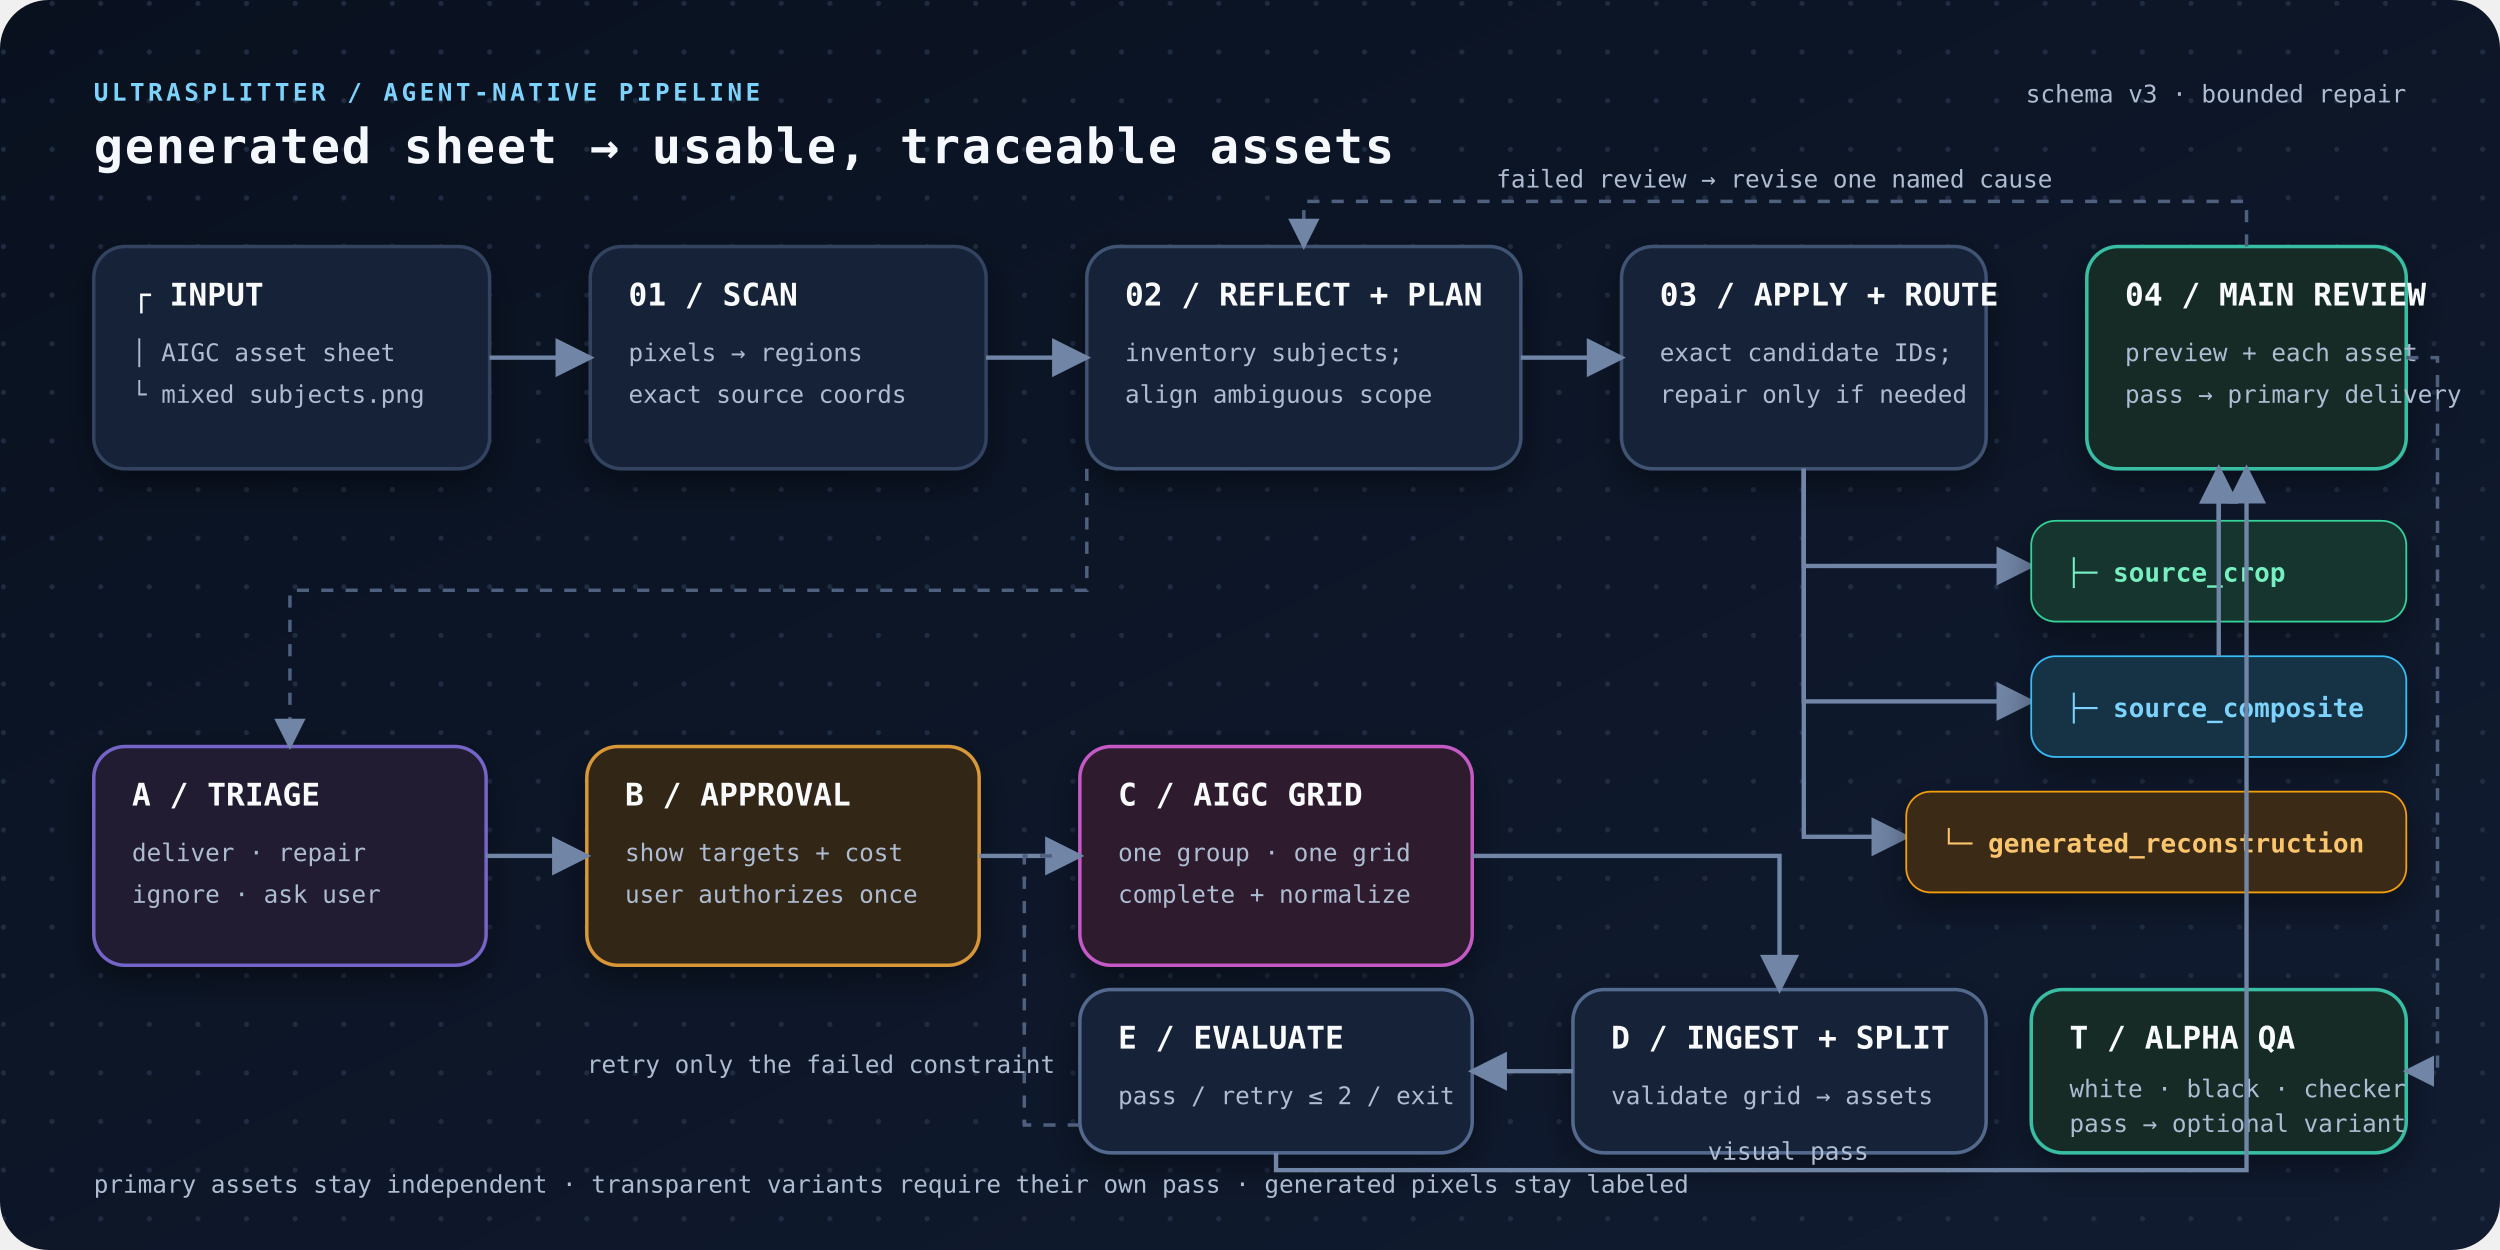
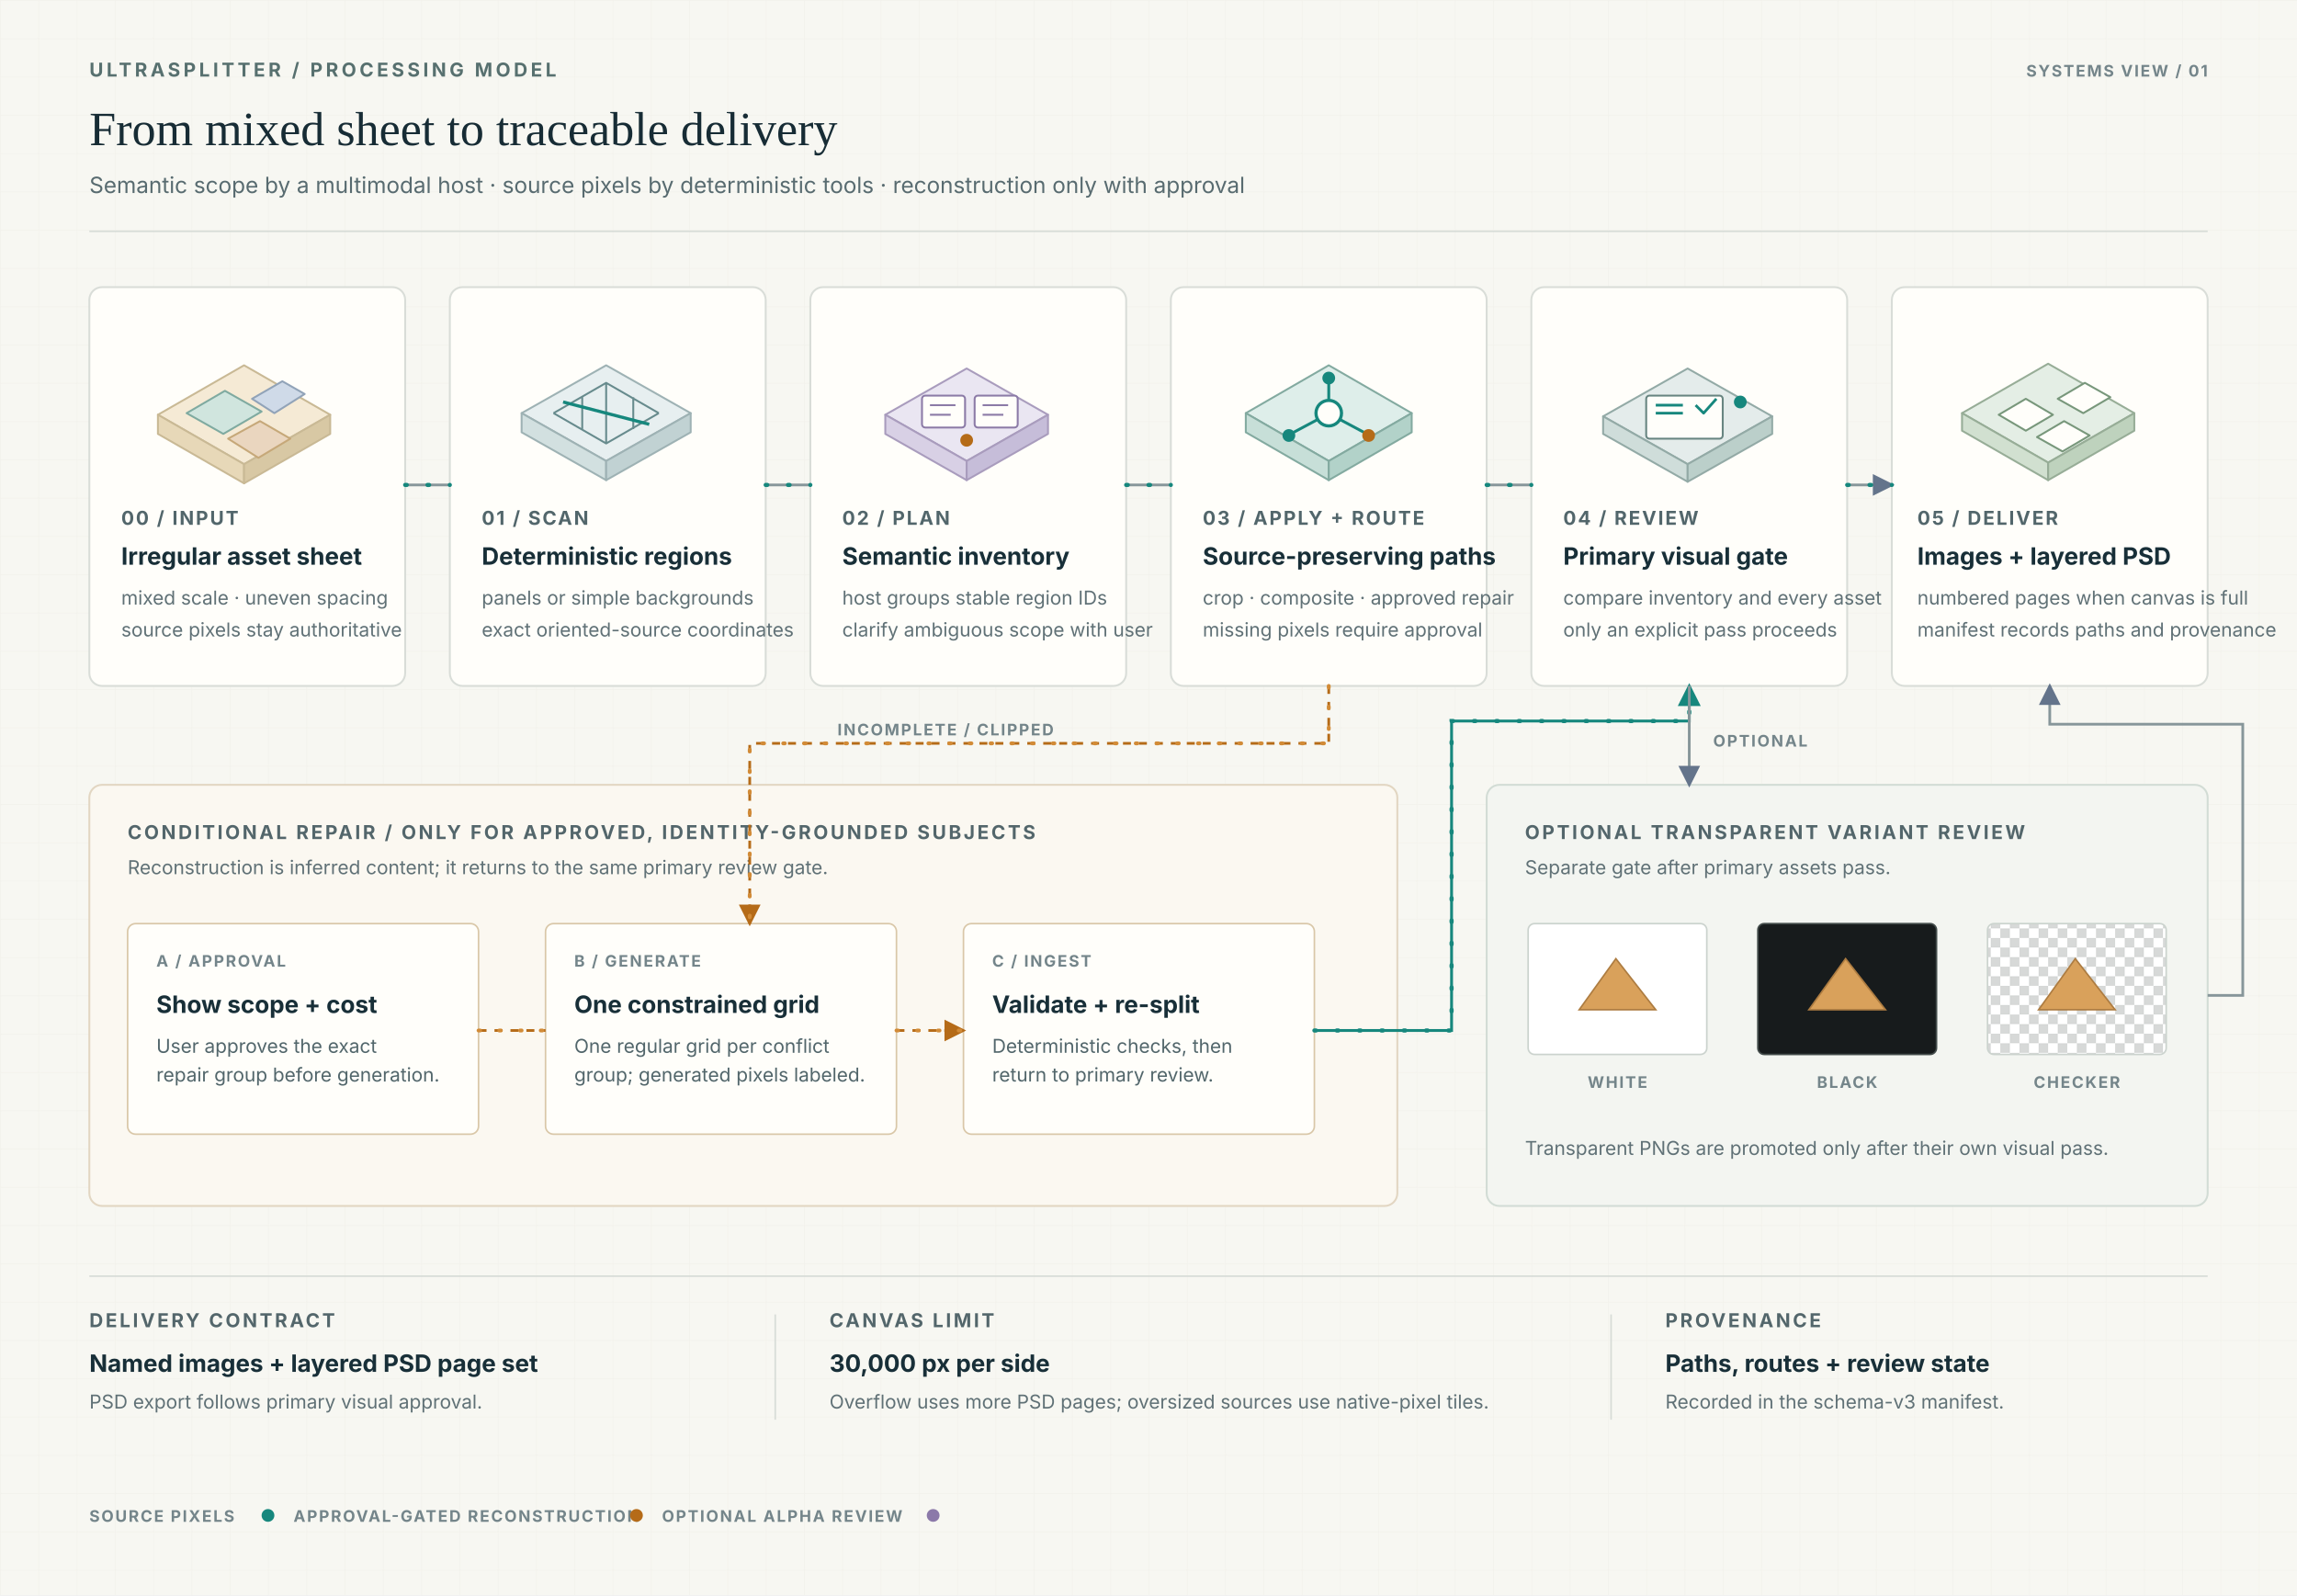
- <svg xmlns="http://www.w3.org/2000/svg" width="1440" height="720" viewBox="0 0 1440 720" role="img" aria-labelledby="title desc">
+ <svg xmlns="http://www.w3.org/2000/svg" width="1440" height="1000" viewBox="0 0 1440 1000" role="img" aria-labelledby="title desc">
  <defs>
-     <linearGradient id="bg" x1="0" y1="0" x2="1" y2="1">
-       <stop offset="0" stop-color="#09111f" />
-       <stop offset="1" stop-color="#111c31" />
-     </linearGradient>
-     <pattern id="dots" width="28" height="28" patternUnits="userSpaceOnUse">
-       <circle cx="2" cy="2" r="1.5" fill="#26344c" />
+     <pattern id="paper-grid" width="24" height="24" patternUnits="userSpaceOnUse">
+       <path d="M24 0H0V24" fill="none" stroke="#e9e8e1" stroke-width="0.7" />
    </pattern>
-     <filter id="shadow" x="-20%" y="-20%" width="140%" height="140%">
-       <feDropShadow dx="0" dy="8" stdDeviation="10" flood-color="#02050a" flood-opacity="0.4" />
-     </filter>
-     <marker id="arrow" markerWidth="9" markerHeight="9" refX="8" refY="4.5" orient="auto">
-       <path d="M0,0 L9,4.5 L0,9 z" fill="#7185a6" />
+     <pattern id="checker" width="12" height="12" patternUnits="userSpaceOnUse">
+       <rect width="12" height="12" fill="#fff" />
+       <path d="M0 0H6V6H0ZM6 6H12V12H6Z" fill="#d7d9d8" />
+     </pattern>
+     <marker id="arrow" markerWidth="8" markerHeight="8" refX="7" refY="4" orient="auto">
+       <path d="M0 0L8 4L0 8Z" fill="#64748b" />
+     </marker>
+     <marker id="arrow-teal" markerWidth="8" markerHeight="8" refX="7" refY="4" orient="auto">
+       <path d="M0 0L8 4L0 8Z" fill="#16877d" />
+     </marker>
+     <marker id="arrow-amber" markerWidth="8" markerHeight="8" refX="7" refY="4" orient="auto">
+       <path d="M0 0L8 4L0 8Z" fill="#b56b18" />
    </marker>
    <style>
-       .mono { font-family: ui-monospace, SFMono-Regular, Menlo, Consolas, monospace; }
-       .title { font-size: 28px; font-weight: 700; fill: #f5f8ff; letter-spacing: 1px; }
-       .eyebrow { font-size: 14px; font-weight: 700; fill: #7dd3fc; letter-spacing: 2px; }
-       .box-title { font-size: 18px; font-weight: 700; fill: #f8fafc; }
-       .box-copy { font-size: 14px; fill: #aebcd2; }
-       .route { font-size: 15px; font-weight: 700; }
-       .wire { fill: none; stroke: #7185a6; stroke-width: 2.5; marker-end: url(#arrow); }
-       .soft-wire { fill: none; stroke: #4e607e; stroke-width: 2; stroke-dasharray: 7 7; marker-end: url(#arrow); }
+       .sans { font-family: Inter, ui-sans-serif, system-ui, -apple-system, BlinkMacSystemFont, "Segoe UI", sans-serif; }
+       .serif { font-family: Georgia, "Times New Roman", serif; }
+       .eyebrow { font-size: 12px; font-weight: 700; letter-spacing: 2px; fill: #57706f; }
+       .headline { font-size: 30px; font-weight: 500; fill: #172c35; }
+       .subtitle { font-size: 14px; fill: #586b70; }
+       .stage { font-size: 12px; font-weight: 750; letter-spacing: 1.1px; fill: #52666b; }
+       .card-title { font-size: 15px; font-weight: 700; fill: #182f38; }
+       .copy { font-size: 12px; fill: #607176; }
+       .micro { font-size: 10px; font-weight: 700; letter-spacing: 1px; fill: #74858a; }
+       .panel-title { font-size: 12px; font-weight: 750; letter-spacing: 1.5px; fill: #53666b; }
+       .panel-copy { font-size: 12px; fill: #52666b; }
+       .card { fill: #fffefa; stroke: #d9ddd8; stroke-width: 1.2; }
+       .wire { fill: none; stroke: #87969a; stroke-width: 1.7; marker-end: url(#arrow); }
+       .wire-teal { fill: none; stroke: #16877d; stroke-width: 1.8; marker-end: url(#arrow-teal); }
+       .wire-amber { fill: none; stroke: #b56b18; stroke-width: 1.7; stroke-dasharray: 5 5; marker-end: url(#arrow-amber); }
+       .flowline { fill: none; stroke: #16877d; stroke-width: 2.6; stroke-linecap: round; stroke-dasharray: 1 13; animation: flow 2.8s linear infinite; }
+       .flowline-amber { fill: none; stroke: #d28b37; stroke-width: 2.4; stroke-linecap: round; stroke-dasharray: 1 12; animation: flow 3.4s linear infinite; }
+       @keyframes flow { to { stroke-dashoffset: -56; } }
+       @media (prefers-reduced-motion: reduce) {
+         .flowline, .flowline-amber { animation: none; }
+       }
    </style>
  </defs>
-   <rect width="1440" height="720" rx="28" fill="url(#bg)" />
-   <rect width="1440" height="720" rx="28" fill="url(#dots)" opacity="0.72" />
-   <text x="54" y="58" class="mono eyebrow">ULTRASPLITTER / AGENT-NATIVE PIPELINE</text>
-   <text x="54" y="94" class="mono title">generated sheet → usable, traceable assets</text>
-   <text x="1386" y="59" text-anchor="end" class="mono box-copy">schema v3 · bounded repair</text>
-   <g filter="url(#shadow)">
-     <rect x="54" y="142" width="228" height="128" rx="18" fill="#162238" stroke="#31435f" stroke-width="2" />
-     <text x="76" y="176" class="mono box-title">┌ INPUT</text>
-     <text x="76" y="208" class="mono box-copy">│ AIGC asset sheet</text>
-     <text x="76" y="232" class="mono box-copy">└ mixed subjects.png</text>
-     <rect x="340" y="142" width="228" height="128" rx="18" fill="#162238" stroke="#31435f" stroke-width="2" />
-     <text x="362" y="176" class="mono box-title">01 / SCAN</text>
-     <text x="362" y="208" class="mono box-copy">pixels → regions</text>
-     <text x="362" y="232" class="mono box-copy">exact source coords</text>
-     <rect x="626" y="142" width="250" height="128" rx="18" fill="#162238" stroke="#3f5272" stroke-width="2" />
-     <text x="648" y="176" class="mono box-title">02 / REFLECT + PLAN</text>
-     <text x="648" y="208" class="mono box-copy">inventory subjects;</text>
-     <text x="648" y="232" class="mono box-copy">align ambiguous scope</text>
-     <rect x="934" y="142" width="210" height="128" rx="18" fill="#162238" stroke="#3f5272" stroke-width="2" />
-     <text x="956" y="176" class="mono box-title">03 / APPLY + ROUTE</text>
-     <text x="956" y="208" class="mono box-copy">exact candidate IDs;</text>
-     <text x="956" y="232" class="mono box-copy">repair only if needed</text>
-     <rect x="1202" y="142" width="184" height="128" rx="18" fill="#132c28" stroke="#38bfa3" stroke-width="2" />
-     <text x="1224" y="176" class="mono box-title">04 / MAIN REVIEW</text>
-     <text x="1224" y="208" class="mono box-copy">preview + each asset</text>
-     <text x="1224" y="232" class="mono box-copy">pass → primary delivery</text>
+   <rect width="1440" height="1000" fill="#f7f7f2" />
+   <rect width="1440" height="1000" fill="url(#paper-grid)" opacity="0.44" />
+   <text x="56" y="48" class="sans eyebrow">ULTRASPLITTER / PROCESSING MODEL</text>
+   <text x="56" y="91" class="serif headline">From mixed sheet to traceable delivery</text>
+   <text x="56" y="121" class="sans subtitle">Semantic scope by a multimodal host · source pixels by deterministic tools · reconstruction only with approval</text>
+   <path d="M56 145H1384" stroke="#d7dcd7" stroke-width="1" />
+   <text x="1384" y="48" text-anchor="end" class="sans micro">SYSTEMS VIEW / 01</text>
+   <g class="sans">
+     <rect x="56" y="180" width="198" height="250" rx="8" class="card" />
+     <rect x="282" y="180" width="198" height="250" rx="8" class="card" />
+     <rect x="508" y="180" width="198" height="250" rx="8" class="card" />
+     <rect x="734" y="180" width="198" height="250" rx="8" class="card" />
+     <rect x="960" y="180" width="198" height="250" rx="8" class="card" />
+     <rect x="1186" y="180" width="198" height="250" rx="8" class="card" />
+     <g stroke-linejoin="round" stroke-width="1.2">
+       <polygon points="99,260 153,229 207,260 153,291" fill="#f5ead5" stroke="#c9b995" />
+       <polygon points="99,260 153,291 153,303 99,272" fill="#e7d8b8" stroke="#c9b995" />
+       <polygon points="153,291 207,260 207,272 153,303" fill="#d8c8a4" stroke="#c9b995" />
+       <polygon points="117,259 141,245 164,258 140,272" fill="#d0e5de" stroke="#7faaa0" />
+       <polygon points="143,275 163,264 182,275 162,287" fill="#ead6bf" stroke="#c6a879" />
+       <polygon points="158,250 177,239 191,247 172,259" fill="#cfdae8" stroke="#91a3b8" />
+     </g>
+     <text x="76" y="329" class="stage">00 / INPUT</text>
+     <text x="76" y="354" class="card-title">Irregular asset sheet</text>
+     <text x="76" y="379" class="copy">mixed scale · uneven spacing</text>
+     <text x="76" y="399" class="copy">source pixels stay authoritative</text>
+     <g stroke-linejoin="round" stroke-width="1.2">
+       <polygon points="327,259 380,229 433,259 380,289" fill="#e7eff0" stroke="#9eb2b4" />
+       <polygon points="327,259 380,289 380,301 327,271" fill="#d2e0e0" stroke="#9eb2b4" />
+       <polygon points="380,289 433,259 433,271 380,301" fill="#c1d2d3" stroke="#9eb2b4" />
+       <path d="M347 259L380 240L413 259M347 259L380 278L413 259M365 249V269M380 240V278M397 249V269" fill="none" stroke="#678b8d" />
+       <path d="M353 252L407 266" stroke="#16877d" stroke-width="2" />
+     </g>
+     <text x="302" y="329" class="stage">01 / SCAN</text>
+     <text x="302" y="354" class="card-title">Deterministic regions</text>
+     <text x="302" y="379" class="copy">panels or simple backgrounds</text>
+     <text x="302" y="399" class="copy">exact oriented-source coordinates</text>
+     <g stroke-linejoin="round" stroke-width="1.2">
+       <polygon points="555,260 606,231 657,260 606,289" fill="#eae6f2" stroke="#a99cbd" />
+       <polygon points="555,260 606,289 606,301 555,272" fill="#d8d0e5" stroke="#a99cbd" />
+       <polygon points="606,289 657,260 657,272 606,301" fill="#c6bdd9" stroke="#a99cbd" />
+       <rect x="578" y="248" width="27" height="20" rx="2" fill="#fffefa" stroke="#8c7ba7" />
+       <rect x="611" y="248" width="27" height="20" rx="2" fill="#fffefa" stroke="#8c7ba7" />
+       <path d="M583 254H599M583 260H596M616 254H632M616 260H629" stroke="#8c7ba7" />
+       <circle cx="606" cy="276" r="4" fill="#b56b18" />
+     </g>
+     <text x="528" y="329" class="stage">02 / PLAN</text>
+     <text x="528" y="354" class="card-title">Semantic inventory</text>
+     <text x="528" y="379" class="copy">host groups stable region IDs</text>
+     <text x="528" y="399" class="copy">clarify ambiguous scope with user</text>
+     <g stroke-linejoin="round" stroke-width="1.2">
+       <polygon points="781,259 833,229 885,259 833,289" fill="#deeeea" stroke="#83aaa0" />
+       <polygon points="781,259 833,289 833,301 781,271" fill="#c7dfd8" stroke="#83aaa0" />
+       <polygon points="833,289 885,259 885,271 833,301" fill="#b2d2c9" stroke="#83aaa0" />
+       <circle cx="833" cy="259" r="8" fill="#fffefa" stroke="#16877d" stroke-width="2" />
+       <path d="M833 251V239M826 263L811 271M840 263L855 271" fill="none" stroke="#16877d" stroke-width="1.8" />
+       <circle cx="833" cy="237" r="4" fill="#16877d" />
+       <circle cx="808" cy="273" r="4" fill="#16877d" />
+       <circle cx="858" cy="273" r="4" fill="#b56b18" />
+     </g>
+     <text x="754" y="329" class="stage">03 / APPLY + ROUTE</text>
+     <text x="754" y="354" class="card-title">Source-preserving paths</text>
+     <text x="754" y="379" class="copy">crop · composite · approved repair</text>
+     <text x="754" y="399" class="copy">missing pixels require approval</text>
+     <g stroke-linejoin="round" stroke-width="1.2">
+       <polygon points="1005,261 1058,231 1111,261 1058,291" fill="#e4eceb" stroke="#93aaa6" />
+       <polygon points="1005,261 1058,291 1058,302 1005,272" fill="#cfddda" stroke="#93aaa6" />
+       <polygon points="1058,291 1111,261 1111,272 1058,302" fill="#bbcfca" stroke="#93aaa6" />
+       <rect x="1032" y="248" width="48" height="27" rx="2" fill="#fffefa" stroke="#688581" />
+       <path d="M1038 254H1055M1038 259H1055M1063 254L1068 259L1076 250" fill="none" stroke="#16877d" stroke-width="1.7" />
+       <circle cx="1091" cy="252" r="4" fill="#16877d" />
+     </g>
+     <text x="980" y="329" class="stage">04 / REVIEW</text>
+     <text x="980" y="354" class="card-title">Primary visual gate</text>
+     <text x="980" y="379" class="copy">compare inventory and every asset</text>
+     <text x="980" y="399" class="copy">only an explicit pass proceeds</text>
+     <g stroke-linejoin="round" stroke-width="1.2">
+       <polygon points="1230,259 1284,228 1338,259 1284,290" fill="#e4eee5" stroke="#97ad97" />
+       <polygon points="1230,259 1284,290 1284,301 1230,270" fill="#d1e0d0" stroke="#97ad97" />
+       <polygon points="1284,290 1338,259 1338,270 1284,301" fill="#bed2bd" stroke="#97ad97" />
+       <path d="M1253 260L1270 250L1287 260L1270 270Z" fill="#fffefa" stroke="#78977b" />
+       <path d="M1277 274L1294 264L1310 273L1293 283Z" fill="#fffefa" stroke="#78977b" />
+       <path d="M1290 250L1307 240L1323 249L1306 259Z" fill="#fffefa" stroke="#78977b" />
+     </g>
+     <text x="1202" y="329" class="stage">05 / DELIVER</text>
+     <text x="1202" y="354" class="card-title">Images + layered PSD</text>
+     <text x="1202" y="379" class="copy">numbered pages when canvas is full</text>
+     <text x="1202" y="399" class="copy">manifest records paths and provenance</text>
  </g>
-   <path d="M282 206 H340" class="wire" />
-   <path d="M568 206 H626" class="wire" />
-   <path d="M876 206 H934" class="wire" />
-   <path d="M1294 142 V116 H751 V142" class="soft-wire" />
-   <text x="1022" y="108" text-anchor="middle" class="mono box-copy" fill="#fbc56d">failed review → revise one named cause</text>
-   <path d="M1039 270 V326 H1170" class="wire" />
-   <path d="M1039 270 V404 H1170" class="wire" />
-   <path d="M1039 270 V482 H1098" class="wire" />
-   <g filter="url(#shadow)">
-     <rect x="1170" y="300" width="216" height="58" rx="14" fill="#12352d" stroke="#36d399" />
-     <text x="1190" y="335" class="mono route" fill="#78efc0">├─ source_crop</text>
-     <rect x="1170" y="378" width="216" height="58" rx="14" fill="#123144" stroke="#38bdf8" />
-     <text x="1190" y="413" class="mono route" fill="#7dd3fc">├─ source_composite</text>
-     <rect x="1098" y="456" width="288" height="58" rx="14" fill="#3a2915" stroke="#f59e0b" />
-     <text x="1118" y="491" class="mono route" fill="#fbc56d">└─ generated_reconstruction</text>
+   <g>
+     <path d="M254 304H282M480 304H508M706 304H734M932 304H960M1158 304H1186" class="wire" />
+     <path d="M254 304H282M480 304H508M706 304H734M932 304H960M1158 304H1186" class="flowline" />
  </g>
-   <path d="M1278 300 V270" class="wire" />
-   <path d="M1278 378 V270" class="wire" />
-   <g filter="url(#shadow)">
-     <rect x="54" y="430" width="226" height="126" rx="18" fill="#201d32" stroke="#7665c8" stroke-width="2" />
-     <text x="76" y="464" class="mono box-title">A / TRIAGE</text>
-     <text x="76" y="496" class="mono box-copy">deliver · repair</text>
-     <text x="76" y="520" class="mono box-copy">ignore · ask user</text>
-     <rect x="338" y="430" width="226" height="126" rx="18" fill="#322515" stroke="#d89838" stroke-width="2" />
-     <text x="360" y="464" class="mono box-title">B / APPROVAL</text>
-     <text x="360" y="496" class="mono box-copy">show targets + cost</text>
-     <text x="360" y="520" class="mono box-copy">user authorizes once</text>
-     <rect x="622" y="430" width="226" height="126" rx="18" fill="#2d1d2f" stroke="#c55ac7" stroke-width="2" />
-     <text x="644" y="464" class="mono box-title">C / AIGC GRID</text>
-     <text x="644" y="496" class="mono box-copy">one group · one grid</text>
-     <text x="644" y="520" class="mono box-copy">complete + normalize</text>
-     <rect x="906" y="570" width="238" height="94" rx="18" fill="#162238" stroke="#536a8e" stroke-width="2" />
-     <text x="928" y="604" class="mono box-title">D / INGEST + SPLIT</text>
-     <text x="928" y="636" class="mono box-copy">validate grid → assets</text>
-     <rect x="622" y="570" width="226" height="94" rx="18" fill="#162238" stroke="#536a8e" stroke-width="2" />
-     <text x="644" y="604" class="mono box-title">E / EVALUATE</text>
-     <text x="644" y="636" class="mono box-copy">pass / retry ≤ 2 / exit</text>
-     <rect x="1170" y="570" width="216" height="94" rx="18" fill="#132c28" stroke="#38bfa3" stroke-width="2" />
-     <text x="1192" y="604" class="mono box-title">T / ALPHA QA</text>
-     <text x="1192" y="632" class="mono box-copy">white · black · checker</text>
-     <text x="1192" y="652" class="mono box-copy">pass → optional variant</text>
+   <rect x="56" y="492" width="820" height="264" rx="8" fill="#fbf8f1" stroke="#e2d6c2" stroke-width="1.2" />
+   <text x="80" y="526" class="sans panel-title">CONDITIONAL REPAIR / ONLY FOR APPROVED, IDENTITY-GROUNDED SUBJECTS</text>
+   <text x="80" y="548" class="sans copy">Reconstruction is inferred content; it returns to the same primary review gate.</text>
+   <g class="sans">
+     <rect x="80" y="579" width="220" height="132" rx="5" fill="#fffefa" stroke="#d9c7a8" />
+     <rect x="342" y="579" width="220" height="132" rx="5" fill="#fffefa" stroke="#d9c7a8" />
+     <rect x="604" y="579" width="220" height="132" rx="5" fill="#fffefa" stroke="#d9c7a8" />
+     <text x="98" y="606" class="micro" fill="#9a651e">A / APPROVAL</text>
+     <text x="98" y="635" class="card-title">Show scope + cost</text>
+     <text x="98" y="660" class="panel-copy">User approves the exact</text>
+     <text x="98" y="678" class="panel-copy">repair group before generation.</text>
+     <text x="360" y="606" class="micro" fill="#9a651e">B / GENERATE</text>
+     <text x="360" y="635" class="card-title">One constrained grid</text>
+     <text x="360" y="660" class="panel-copy">One regular grid per conflict</text>
+     <text x="360" y="678" class="panel-copy">group; generated pixels labeled.</text>
+     <text x="622" y="606" class="micro" fill="#9a651e">C / INGEST</text>
+     <text x="622" y="635" class="card-title">Validate + re-split</text>
+     <text x="622" y="660" class="panel-copy">Deterministic checks, then</text>
+     <text x="622" y="678" class="panel-copy">return to primary review.</text>
  </g>
-   <path d="M626 270 V340 H167 V430" class="soft-wire" />
-   <path d="M280 493 H338" class="wire" />
-   <path d="M564 493 H622" class="wire" />
-   <path d="M848 493 H1025 V570" class="wire" />
-   <path d="M906 617 H848" class="wire" />
-   <path d="M622 648 H590 V493 H622" class="soft-wire" />
-   <text x="338" y="618" class="mono box-copy" fill="#fbc56d">retry only the failed constraint</text>
-   <path d="M735 664 V674 H1294 V270" class="wire" />
-   <text x="1030" y="668" text-anchor="middle" class="mono box-copy" fill="#78efc0">visual pass</text>
-   <path d="M1386 206 H1404 V617 H1386" class="soft-wire" />
-   <text x="54" y="687" class="mono box-copy">primary assets stay independent  ·  transparent variants require their own pass  ·  generated pixels stay labeled</text>
+   <path d="M300 646H342M562 646H604" class="wire-amber" />
+   <path d="M300 646H342M562 646H604" class="flowline-amber" />
+   <path d="M833 430V466H470V579" class="wire-amber" />
+   <path d="M833 430V466H470V579" class="flowline-amber" />
+   <text x="525" y="461" class="sans micro" fill="#9a651e">INCOMPLETE / CLIPPED</text>
+   <path d="M824 646H910V452H1059V430" class="wire-teal" />
+   <path d="M824 646H910V452H1059V430" class="flowline" />
+   <rect x="932" y="492" width="452" height="264" rx="8" fill="#f3f5f1" stroke="#d2dcd5" stroke-width="1.2" />
+   <text x="956" y="526" class="sans panel-title">OPTIONAL TRANSPARENT VARIANT REVIEW</text>
+   <text x="956" y="548" class="sans copy">Separate gate after primary assets pass.</text>
+   <path d="M1059 430V492" class="wire" />
+   <text x="1074" y="468" class="sans micro">OPTIONAL</text>
+   <g class="sans">
+     <rect x="958" y="579" width="112" height="82" rx="4" fill="#fff" stroke="#cbd3ce" />
+     <rect x="1102" y="579" width="112" height="82" rx="4" fill="#171b1c" stroke="#444d4c" />
+     <rect x="1246" y="579" width="112" height="82" rx="4" fill="url(#checker)" stroke="#cbd3ce" />
+     <path d="M990 633L1013 601L1038 633Z" fill="#d9a15b" stroke="#ad7c41" />
+     <path d="M1134 633L1157 601L1182 633Z" fill="#d9a15b" stroke="#ad7c41" />
+     <path d="M1278 633L1301 601L1326 633Z" fill="#d9a15b" stroke="#ad7c41" />
+     <text x="1014" y="682" text-anchor="middle" class="micro">WHITE</text>
+     <text x="1158" y="682" text-anchor="middle" class="micro">BLACK</text>
+     <text x="1302" y="682" text-anchor="middle" class="micro">CHECKER</text>
+     <text x="956" y="724" class="sans copy">Transparent PNGs are promoted only after their own visual pass.</text>
+   </g>
+   <path d="M1384 624H1406V454H1285V430" class="wire" />
+   <path d="M56 800H1384" stroke="#d7dcd7" stroke-width="1" />
+   <text x="56" y="832" class="sans panel-title">DELIVERY CONTRACT</text>
+   <text x="56" y="860" class="sans card-title">Named images + layered PSD page set</text>
+   <text x="56" y="883" class="sans copy">PSD export follows primary visual approval.</text>
+   <path d="M486 824V890" stroke="#d7dcd7" />
+   <text x="520" y="832" class="sans panel-title">CANVAS LIMIT</text>
+   <text x="520" y="860" class="sans card-title">30,000 px per side</text>
+   <text x="520" y="883" class="sans copy">Overflow uses more PSD pages; oversized sources use native-pixel tiles.</text>
+   <path d="M1010 824V890" stroke="#d7dcd7" />
+   <text x="1044" y="832" class="sans panel-title">PROVENANCE</text>
+   <text x="1044" y="860" class="sans card-title">Paths, routes + review state</text>
+   <text x="1044" y="883" class="sans copy">Recorded in the schema-v3 manifest.</text>
+   <text x="56" y="954" class="sans micro">SOURCE PIXELS</text>
+   <circle cx="168" cy="950" r="4" fill="#16877d" />
+   <text x="184" y="954" class="sans micro">APPROVAL-GATED RECONSTRUCTION</text>
+   <circle cx="399" cy="950" r="4" fill="#b56b18" />
+   <text x="415" y="954" class="sans micro">OPTIONAL ALPHA REVIEW</text>
+   <circle cx="585" cy="950" r="4" fill="#8b79a9" />
</svg>
